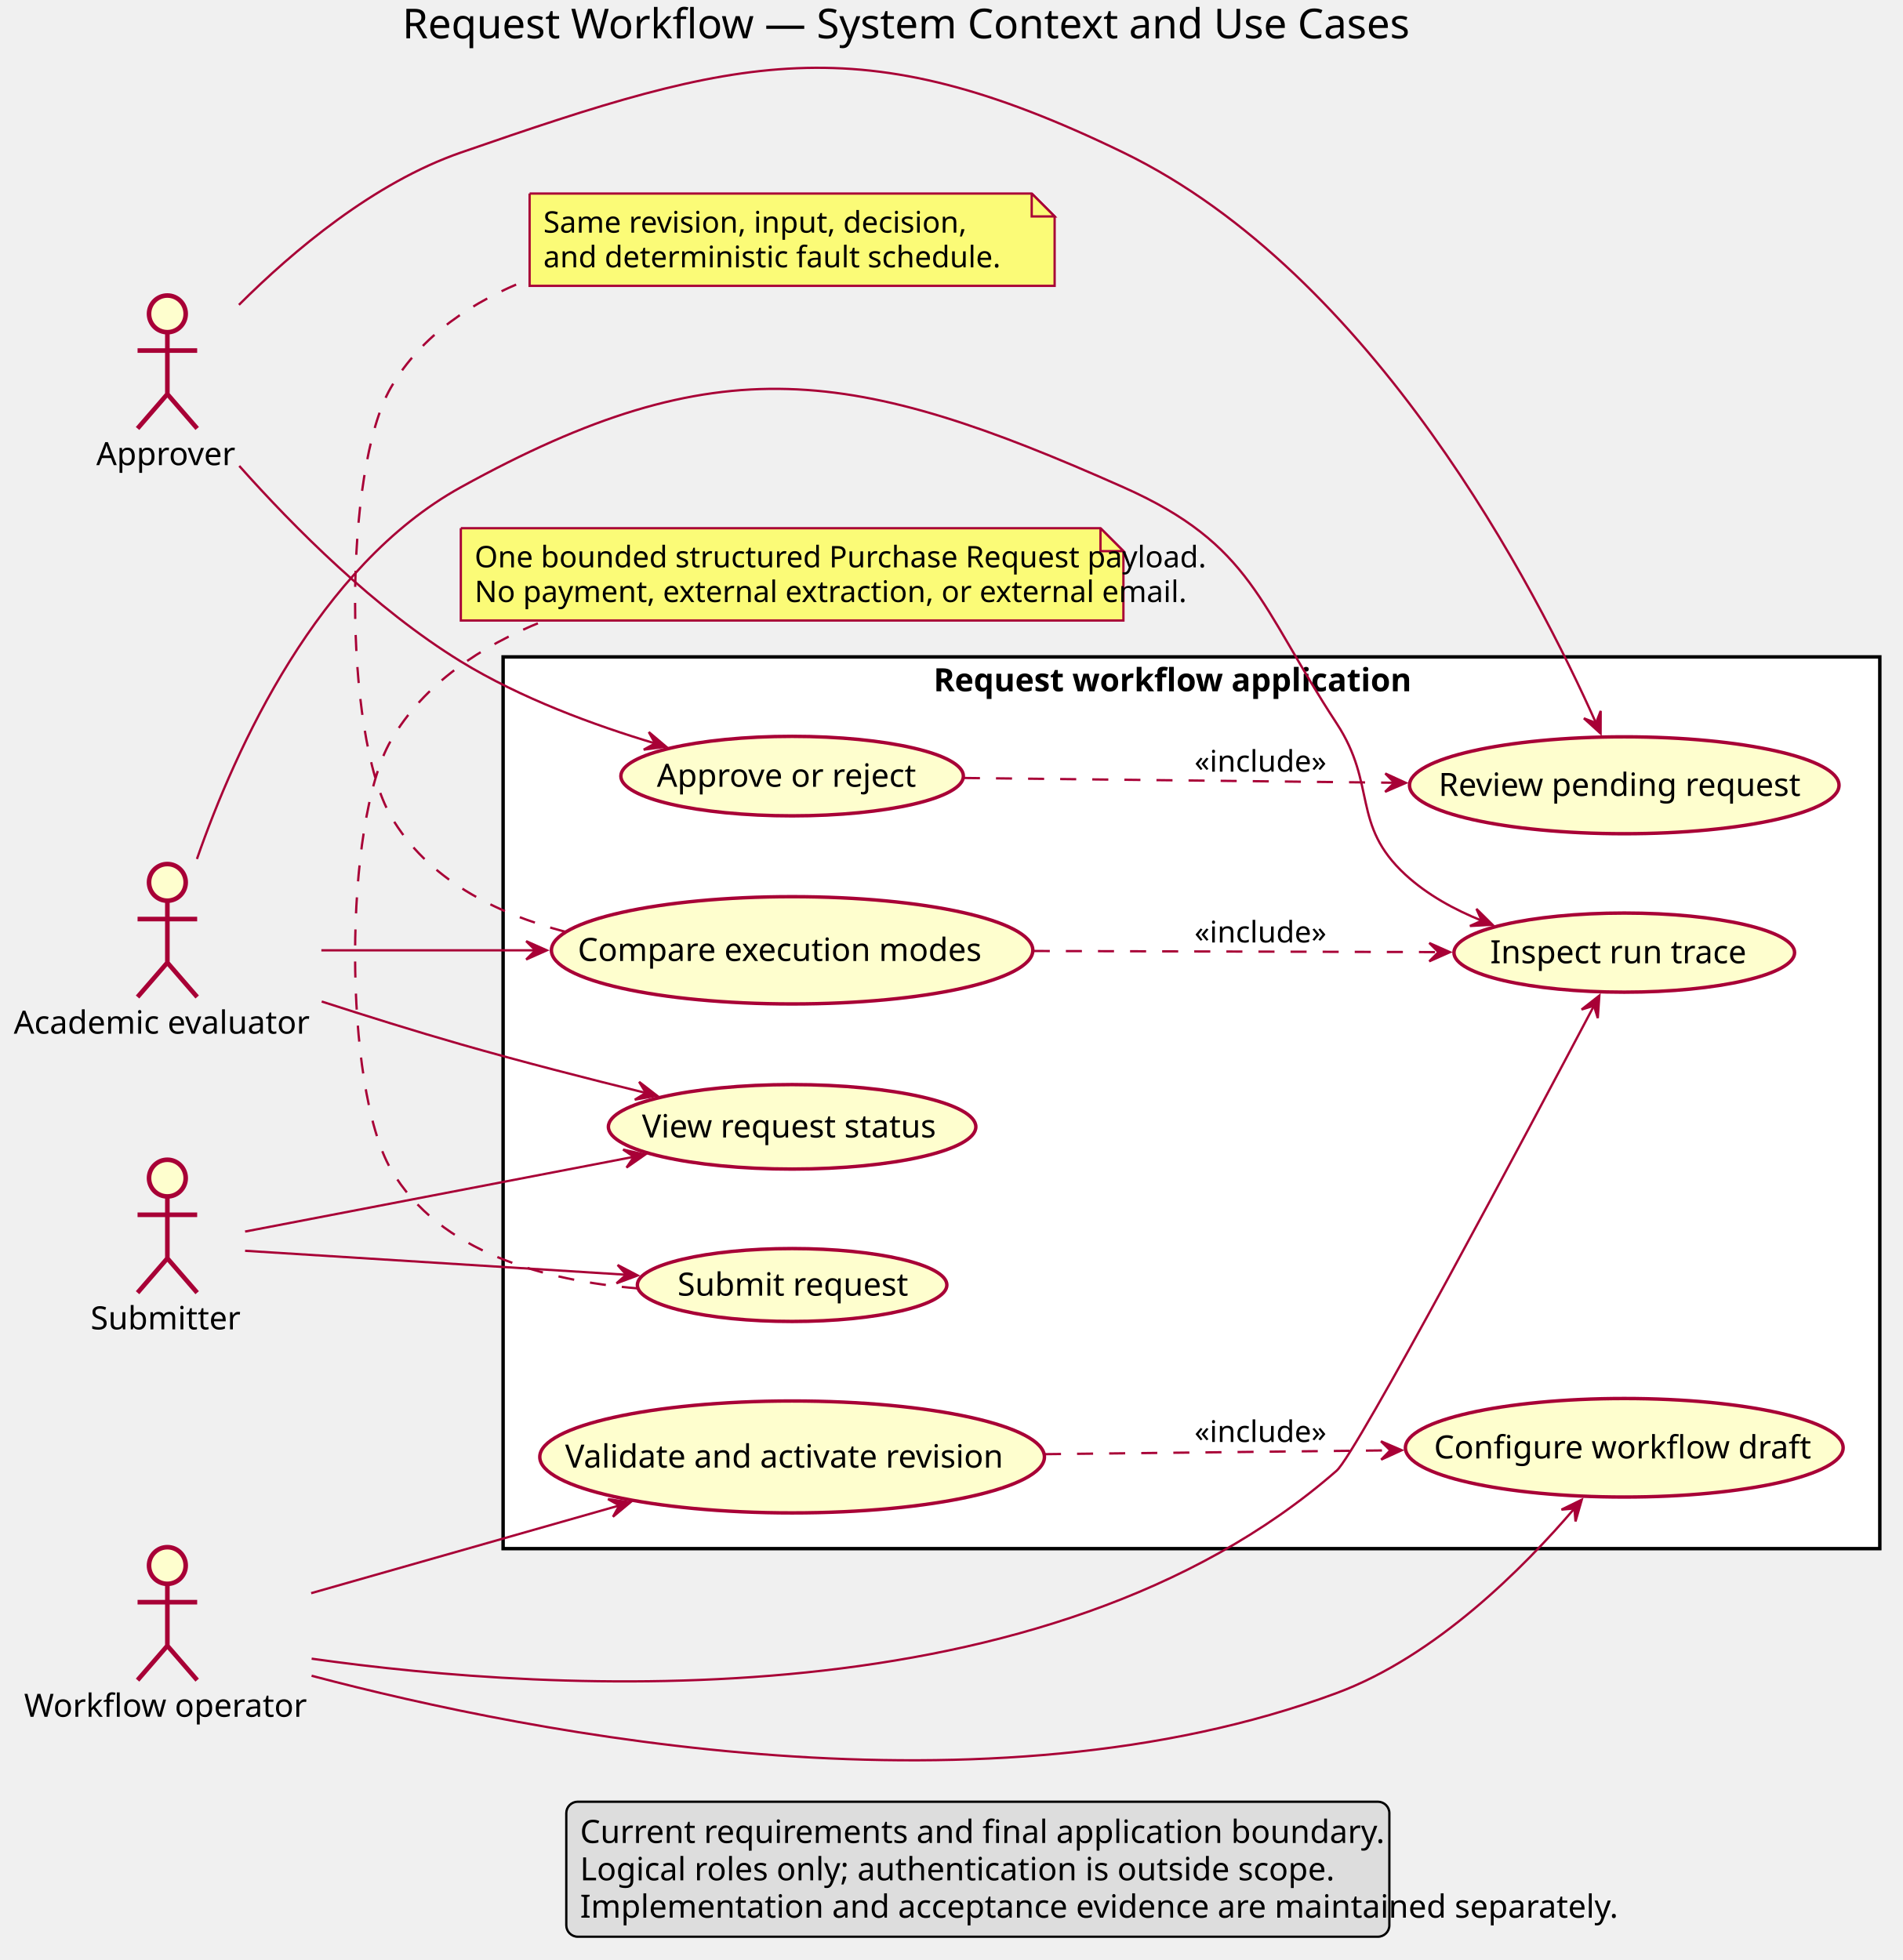
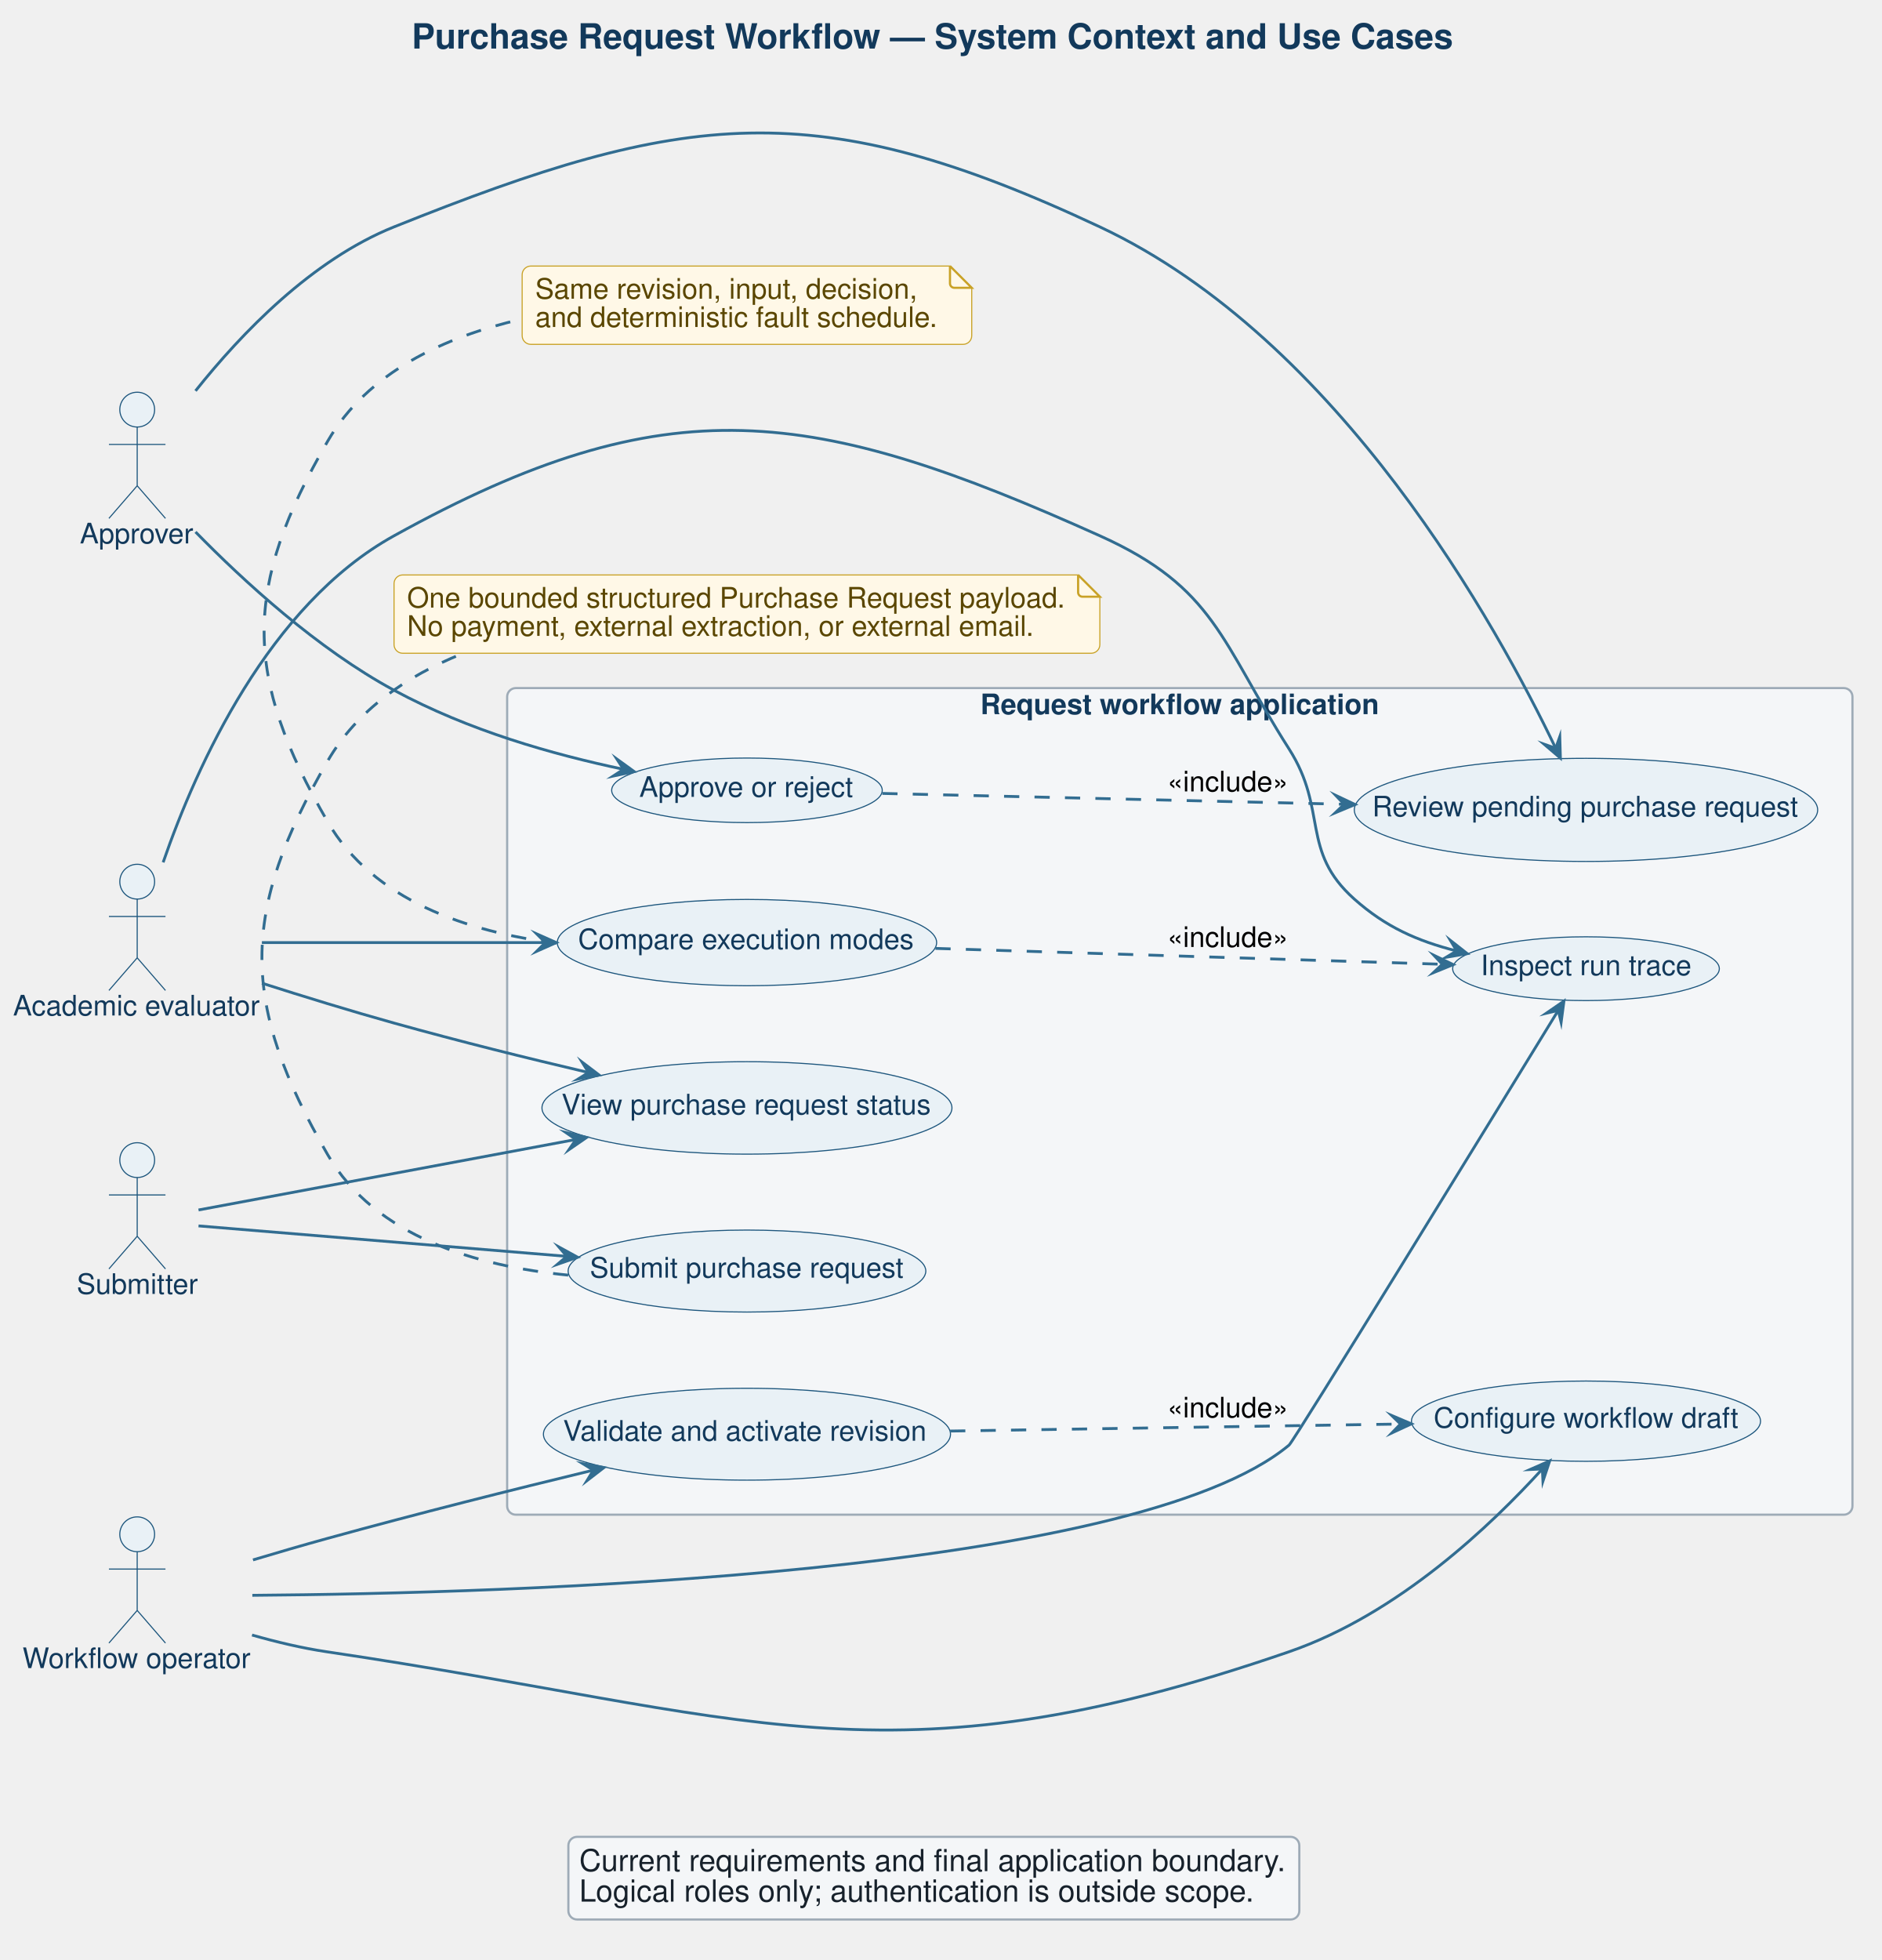
- <svg xmlns="http://www.w3.org/2000/svg" contentScriptType="application/ecmascript" contentStyleType="text/css" height="855px" preserveAspectRatio="none" style="width:830px;height:855px;" version="1.1" viewBox="0 0 830 855" width="830px" zoomAndPan="magnify">
+ <svg xmlns="http://www.w3.org/2000/svg" contentStyleType="text/css" data-diagram-type="DESCRIPTION" height="901px" preserveAspectRatio="none" style="width:865px;height:901px;background:#FFFFFF;" version="1.1" viewBox="0 0 865 901" width="865px" zoomAndPan="magnify">
  <defs />
  <g>
-     <text fill="#000000" font-family="sans-serif" font-size="18" lengthAdjust="spacingAndGlyphs" textLength="503" x="175.5" y="16.708">Request Workflow — System Context and Use Cases</text>
-     <rect fill="#FFFFFF" height="389" style="stroke: #000000; stroke-width: 1.5;" width="600.48" x="219.44" y="286.553" />
-     <text fill="#000000" font-family="sans-serif" font-size="14" font-weight="bold" lengthAdjust="spacingAndGlyphs" textLength="225" x="407.18" y="301.548">Request workflow application</text>
-     <ellipse cx="345.498" cy="560.553" fill="#FEFECE" rx="67.498" ry="15.899" style="stroke: #A80036; stroke-width: 1.5;" />
-     <text fill="#000000" font-family="sans-serif" font-size="14" lengthAdjust="spacingAndGlyphs" textLength="100" x="295.498" y="565.201">Submit request</text>
-     <ellipse cx="345.497" cy="491.551" fill="#FEFECE" rx="80.137" ry="18.427" style="stroke: #A80036; stroke-width: 1.5;" />
-     <text fill="#000000" font-family="sans-serif" font-size="14" lengthAdjust="spacingAndGlyphs" textLength="131" x="279.997" y="496.199">View request status</text>
-     <ellipse cx="708.459" cy="342.557" fill="#FEFECE" rx="93.669" ry="21.134" style="stroke: #A80036; stroke-width: 1.5;" />
-     <text fill="#000000" font-family="sans-serif" font-size="14" lengthAdjust="spacingAndGlyphs" textLength="162" x="627.459" y="347.205">Review pending request</text>
-     <ellipse cx="345.5" cy="338.553" fill="#FEFECE" rx="74.7" ry="17.34" style="stroke: #A80036; stroke-width: 1.5;" />
-     <text fill="#000000" font-family="sans-serif" font-size="14" lengthAdjust="spacingAndGlyphs" textLength="118" x="286.5" y="343.202">Approve or reject</text>
-     <ellipse cx="708.46" cy="631.555" fill="#FEFECE" rx="95.46" ry="21.492" style="stroke: #A80036; stroke-width: 1.5;" />
-     <text fill="#000000" font-family="sans-serif" font-size="14" lengthAdjust="spacingAndGlyphs" textLength="166" x="625.46" y="636.204">Configure workflow draft</text>
-     <ellipse cx="345.496" cy="635.554" fill="#FEFECE" rx="110.056" ry="24.411" style="stroke: #A80036; stroke-width: 1.5;" />
-     <text fill="#000000" font-family="sans-serif" font-size="14" lengthAdjust="spacingAndGlyphs" textLength="198" x="246.496" y="640.203">Validate and activate revision</text>
-     <ellipse cx="708.459" cy="415.551" fill="#FEFECE" rx="74.289" ry="17.258" style="stroke: #A80036; stroke-width: 1.5;" />
-     <text fill="#000000" font-family="sans-serif" font-size="14" lengthAdjust="spacingAndGlyphs" textLength="117" x="649.959" y="420.199">Inspect run trace</text>
-     <ellipse cx="345.501" cy="414.551" fill="#FEFECE" rx="104.991" ry="23.398" style="stroke: #A80036; stroke-width: 1.5;" />
-     <text fill="#000000" font-family="sans-serif" font-size="14" lengthAdjust="spacingAndGlyphs" textLength="187" x="252.001" y="419.2">Compare execution modes</text>
-     <ellipse cx="73" cy="513.913" fill="#FEFECE" rx="8" ry="8" style="stroke: #A80036; stroke-width: 2.0;" />
-     <path d="M73,521.913 L73,548.913 M60,529.913 L86,529.913 M73,548.913 L60,563.913 M73,548.913 L86,563.913 " fill="none" style="stroke: #A80036; stroke-width: 2.0;" />
-     <text fill="#000000" font-family="sans-serif" font-size="14" lengthAdjust="spacingAndGlyphs" textLength="67" x="39.5" y="579.908">Submitter</text>
-     <ellipse cx="73" cy="136.913" fill="#FEFECE" rx="8" ry="8" style="stroke: #A80036; stroke-width: 2.0;" />
-     <path d="M73,144.913 L73,171.913 M60,152.913 L86,152.913 M73,171.913 L60,186.913 M73,171.913 L86,186.913 " fill="none" style="stroke: #A80036; stroke-width: 2.0;" />
-     <text fill="#000000" font-family="sans-serif" font-size="14" lengthAdjust="spacingAndGlyphs" textLength="62" x="42" y="202.908">Approver</text>
-     <ellipse cx="73" cy="682.913" fill="#FEFECE" rx="8" ry="8" style="stroke: #A80036; stroke-width: 2.0;" />
-     <path d="M73,690.913 L73,717.913 M60,698.913 L86,698.913 M73,717.913 L60,732.913 M73,717.913 L86,732.913 " fill="none" style="stroke: #A80036; stroke-width: 2.0;" />
-     <text fill="#000000" font-family="sans-serif" font-size="14" lengthAdjust="spacingAndGlyphs" textLength="125" x="10.5" y="748.908">Workflow operator</text>
-     <ellipse cx="73" cy="384.913" fill="#FEFECE" rx="8" ry="8" style="stroke: #A80036; stroke-width: 2.0;" />
-     <path d="M73,392.913 L73,419.913 M60,400.913 L86,400.913 M73,419.913 L60,434.913 M73,419.913 L86,434.913 " fill="none" style="stroke: #A80036; stroke-width: 2.0;" />
-     <text fill="#000000" font-family="sans-serif" font-size="14" lengthAdjust="spacingAndGlyphs" textLength="134" x="6" y="450.908">Academic evaluator</text>
-     <path d="M201,230.423 L201,270.689 L490,270.689 L490,240.423 L480,230.423 L201,230.423 " fill="#FBFB77" style="stroke: #A80036; stroke-width: 1.0;" />
-     <path d="M480,230.423 L480,240.423 L490,240.423 L480,230.423 " fill="#FBFB77" style="stroke: #A80036; stroke-width: 1.0;" />
-     <text fill="#000000" font-family="sans-serif" font-size="13" lengthAdjust="spacingAndGlyphs" textLength="268" x="207" y="247.49">One bounded structured Purchase Request payload.</text>
-     <text fill="#000000" font-family="sans-serif" font-size="13" lengthAdjust="spacingAndGlyphs" textLength="234" x="207" y="262.623">No payment, external extraction, or external email.</text>
-     <path d="M231,84.423 L231,124.689 L460,124.689 L460,94.423 L450,84.423 L231,84.423 " fill="#FBFB77" style="stroke: #A80036; stroke-width: 1.0;" />
-     <path d="M450,84.423 L450,94.423 L460,94.423 L450,84.423 " fill="#FBFB77" style="stroke: #A80036; stroke-width: 1.0;" />
-     <text fill="#000000" font-family="sans-serif" font-size="13" lengthAdjust="spacingAndGlyphs" textLength="195" x="237" y="101.49">Same revision, input, decision,</text>
-     <text fill="#000000" font-family="sans-serif" font-size="13" lengthAdjust="spacingAndGlyphs" textLength="208" x="237" y="116.623">and deterministic fault schedule.</text>
-     <path d="M106.9,545.623 C147.96,548.203 219.34,552.693 273.17,556.073 " fill="none" id="Submitter-Submit" style="stroke: #A80036; stroke-width: 1.0;" />
-     <polygon fill="#A80036" points="278.13,556.383,269.399,551.826,273.14,556.069,268.897,559.811,278.13,556.383" style="stroke: #A80036; stroke-width: 1.0;" />
-     <path d="M106.9,537.233 C148.86,529.163 222.47,515.013 276.67,504.593 " fill="none" id="Submitter-Status" style="stroke: #A80036; stroke-width: 1.0;" />
-     <polygon fill="#A80036" points="281.36,503.693,271.766,501.466,276.45,504.638,273.278,509.322,281.36,503.693" style="stroke: #A80036; stroke-width: 1.0;" />
-     <path d="M104.22,132.983 C127.9,109.353 163.08,79.693 201,66.553 C322.37,24.513 374.44,10.483 490,66.553 C599.31,119.593 670.15,257.153 696.23,315.623 " fill="none" id="Approver-Review" style="stroke: #A80036; stroke-width: 1.0;" />
-     <polygon fill="#A80036" points="698.14,319.973,698.172,310.124,696.124,315.398,690.851,313.35,698.14,319.973" style="stroke: #A80036; stroke-width: 1.0;" />
-     <path d="M104.36,203.243 C128.23,230.053 163.6,265.613 201,288.553 C227.03,304.523 258.85,316.273 285.92,324.353 " fill="none" id="Approver-Decide" style="stroke: #A80036; stroke-width: 1.0;" />
-     <polygon fill="#A80036" points="290.52,325.703,283,319.343,285.72,324.303,280.76,327.023,290.52,325.703" style="stroke: #A80036; stroke-width: 1.0;" />
-     <path d="M135.91,731.003 C234.18,756.963 430.35,795.153 583,738.553 C626.26,722.513 664.59,683.963 686.92,657.793 " fill="none" id="Operator-Configure" style="stroke: #A80036; stroke-width: 1.0;" />
-     <polygon fill="#A80036" points="689.92,654.213,681.07,658.534,686.705,658.043,687.197,663.678,689.92,654.213" style="stroke: #A80036; stroke-width: 1.0;" />
-     <path d="M135.72,694.983 C175.7,683.603 227.99,668.723 270.24,656.693 " fill="none" id="Operator-Activate" style="stroke: #A80036; stroke-width: 1.0;" />
-     <polygon fill="#A80036" points="274.94,655.353,265.192,653.945,270.128,656.71,267.363,661.645,274.94,655.353" style="stroke: #A80036; stroke-width: 1.0;" />
-     <path d="M135.93,723.553 C241.4,738.493 456.71,751.953 583,641.553 C591.62,634.023 665.87,494.343 695.41,438.423 " fill="none" id="Operator-Trace" style="stroke: #A80036; stroke-width: 1.0;" />
-     <polygon fill="#A80036" points="697.59,434.303,689.837,440.378,695.246,438.72,696.904,444.128,697.59,434.303" style="stroke: #A80036; stroke-width: 1.0;" />
-     <path d="M140.32,436.883 C159.79,443.193 181.18,449.873 201,455.553 C227.29,463.093 256.54,470.583 281.73,476.773 " fill="none" id="Evaluator-Status" style="stroke: #A80036; stroke-width: 1.0;" />
-     <polygon fill="#A80036" points="286.57,477.953,278.775,471.933,281.713,476.767,276.878,479.705,286.57,477.953" style="stroke: #A80036; stroke-width: 1.0;" />
-     <path d="M85.9,374.713 C102.74,326.353 138.64,247.013 201,212.553 C313.43,150.443 372.62,160.393 490,212.553 C546.36,237.603 549.17,263.983 583,315.553 C600.67,342.503 589.31,359.713 613,381.553 C622.47,390.293 634.35,396.813 646.45,401.673 " fill="none" id="Evaluator-Trace" style="stroke: #A80036; stroke-width: 1.0;" />
-     <polygon fill="#A80036" points="650.98,403.393,643.983,396.462,646.305,401.62,641.146,403.942,650.98,403.393" style="stroke: #A80036; stroke-width: 1.0;" />
-     <path d="M140.17,414.553 C168.33,414.553 201.94,414.553 233.69,414.553 " fill="none" id="Evaluator-Compare" style="stroke: #A80036; stroke-width: 1.0;" />
-     <polygon fill="#A80036" points="238.5,414.553,229.5,410.553,233.5,414.553,229.5,418.553,238.5,414.553" style="stroke: #A80036; stroke-width: 1.0;" />
-     <path d="M420.42,339.373 C474.65,339.973 548.87,340.803 608.26,341.453 " fill="none" id="Decide-Review" style="stroke: #A80036; stroke-width: 1.0; stroke-dasharray: 7.0,7.0;" />
-     <polygon fill="#A80036" points="613.18,341.513,604.226,337.411,608.18,341.456,604.135,345.41,613.18,341.513" style="stroke: #A80036; stroke-width: 1.0;" />
-     <text fill="#000000" font-family="sans-serif" font-size="13" lengthAdjust="spacingAndGlyphs" textLength="61" x="521" y="336.62">«include»</text>
-     <path d="M455.78,634.343 C503.74,633.813 559.68,633.193 606.63,632.673 " fill="none" id="Activate-Configure" style="stroke: #A80036; stroke-width: 1.0; stroke-dasharray: 7.0,7.0;" />
-     <polygon fill="#A80036" points="611.39,632.623,602.345,628.726,606.39,632.68,602.436,636.726,611.39,632.623" style="stroke: #A80036; stroke-width: 1.0;" />
-     <text fill="#000000" font-family="sans-serif" font-size="13" lengthAdjust="spacingAndGlyphs" textLength="61" x="521" y="629.03">«include»</text>
-     <path d="M450.9,414.843 C507.23,415.003 575.65,415.193 627.66,415.333 " fill="none" id="Compare-Trace" style="stroke: #A80036; stroke-width: 1.0; stroke-dasharray: 7.0,7.0;" />
-     <polygon fill="#A80036" points="632.41,415.353,623.41,411.353,627.41,415.353,623.41,419.353,632.41,415.353" style="stroke: #A80036; stroke-width: 1.0;" />
-     <text fill="#000000" font-family="sans-serif" font-size="13" lengthAdjust="spacingAndGlyphs" textLength="61" x="521" y="411.12">«include»</text>
-     <path d="M278.17,562.023 C238.34,558.753 191.66,546.583 170.5,510.053 C149.67,474.093 149.67,359.013 170.5,323.053 C184.92,298.153 209.93,281.803 236.6,271.073 " fill="none" id="Submit-GMN165" style="stroke: #A80036; stroke-width: 1.0; stroke-dasharray: 7.0,7.0;" />
-     <path d="M246.71,406.503 C216.17,398.463 186.39,383.503 170.5,356.053 C149.67,320.093 149.67,205.013 170.5,169.053 C183.73,146.223 206.27,131.383 230.85,121.773 " fill="none" id="Compare-GMN168" style="stroke: #A80036; stroke-width: 1.0; stroke-dasharray: 7.0,7.0;" />
-     <rect fill="#DDDDDD" height="58.891" rx="5" ry="5" style="stroke: #000000; stroke-width: 1.0;" width="359" x="247" y="785.953" />
-     <text fill="#000000" font-family="sans-serif" font-size="14" lengthAdjust="spacingAndGlyphs" textLength="335" x="253" y="803.948">Current requirements and final application boundary.</text>
-     <text fill="#000000" font-family="sans-serif" font-size="14" lengthAdjust="spacingAndGlyphs" textLength="347" x="253" y="820.245">Logical roles only; authentication is outside scope.</text>
-     <text fill="#000000" font-family="sans-serif" font-size="14" lengthAdjust="spacingAndGlyphs" textLength="347" x="253" y="836.542">Implementation and acceptance evidence are maintained separately.</text>
+     <g class="title" data-source-line="1">
+       <text fill="#12395B" font-family="Helvetica" font-size="16" font-weight="700" lengthAdjust="spacing" textLength="480.141" x="189.3" y="22.32">Purchase Request Workflow — System Context and Use Cases</text>
+     </g>
+     <g class="cluster" data-qualified-name="Request workflow application" data-source-line="44" id="ent0005">
+       <rect fill="#F4F6F8" height="380" rx="4" ry="4" style="stroke:#9EABB7;stroke-width:1;" width="618.56" x="233.18" y="316.3" />
+       <text fill="#12395B" font-family="Helvetica" font-size="13" font-weight="700" lengthAdjust="spacing" textLength="183.466" x="450.727" y="328.31">Request workflow application</text>
+     </g>
+     <g class="entity" data-qualified-name="Request workflow application.Submit" data-source-line="45" id="ent0006">
+       <ellipse cx="343.444" cy="584.297" fill="#E9F1F6" rx="82.234" ry="18.847" style="stroke:#1D567D;stroke-width:0.5;" />
+       <text fill="#12395B" font-family="Helvetica" font-size="13" lengthAdjust="spacing" textLength="144.523" x="271.182" y="587.297">Submit purchase request</text>
+     </g>
+     <g class="entity" data-qualified-name="Request workflow application.Status" data-source-line="46" id="ent0007">
+       <ellipse cx="343.442" cy="509.3" fill="#E9F1F6" rx="94.252" ry="21.25" style="stroke:#1D567D;stroke-width:0.5;" />
+       <text fill="#12395B" font-family="Helvetica" font-size="13" lengthAdjust="spacing" textLength="170.536" x="258.174" y="512.3">View purchase request status</text>
+     </g>
+     <g class="entity" data-qualified-name="Request workflow application.Review" data-source-line="47" id="ent0008">
+       <ellipse cx="729.218" cy="372.304" fill="#E9F1F6" rx="106.518" ry="23.704" style="stroke:#1D567D;stroke-width:0.5;" />
+       <text fill="#12395B" font-family="Helvetica" font-size="13" lengthAdjust="spacing" textLength="196.568" x="630.934" y="375.304">Review pending purchase request</text>
+     </g>
+     <g class="entity" data-qualified-name="Request workflow application.Decide" data-source-line="48" id="ent0009">
+       <ellipse cx="343.442" cy="363.302" fill="#E9F1F6" rx="62.212" ry="14.842" style="stroke:#1D567D;stroke-width:0.5;" />
+       <text fill="#12395B" font-family="Helvetica" font-size="13" lengthAdjust="spacing" textLength="98.992" x="293.946" y="366.302">Approve or reject</text>
+     </g>
+     <g class="entity" data-qualified-name="Request workflow application.Configure" data-source-line="49" id="ent0010">
+       <ellipse cx="729.223" cy="653.301" fill="#E9F1F6" rx="80.253" ry="18.451" style="stroke:#1D567D;stroke-width:0.5;" />
+       <text fill="#12395B" font-family="Helvetica" font-size="13" lengthAdjust="spacing" textLength="140.169" x="659.139" y="656.301">Configure workflow draft</text>
+     </g>
+     <g class="entity" data-qualified-name="Request workflow application.Activate" data-source-line="50" id="ent0011">
+       <ellipse cx="343.442" cy="659.296" fill="#E9F1F6" rx="93.582" ry="21.116" style="stroke:#1D567D;stroke-width:0.5;" />
+       <text fill="#12395B" font-family="Helvetica" font-size="13" lengthAdjust="spacing" textLength="169.102" x="258.891" y="662.296">Validate and activate revision</text>
+     </g>
+     <g class="entity" data-qualified-name="Request workflow application.Trace" data-source-line="51" id="ent0012">
+       <ellipse cx="729.221" cy="445.302" fill="#E9F1F6" rx="61.311" ry="14.662" style="stroke:#1D567D;stroke-width:0.5;" />
+       <text fill="#12395B" font-family="Helvetica" font-size="13" lengthAdjust="spacing" textLength="96.827" x="680.807" y="448.302">Inspect run trace</text>
+     </g>
+     <g class="entity" data-qualified-name="Request workflow application.Compare" data-source-line="52" id="ent0013">
+       <ellipse cx="343.444" cy="433.301" fill="#E9F1F6" rx="87.204" ry="19.841" style="stroke:#1D567D;stroke-width:0.5;" />
+       <text fill="#12395B" font-family="Helvetica" font-size="13" lengthAdjust="spacing" textLength="155.359" x="265.765" y="436.301">Compare execution modes</text>
+     </g>
+     <g class="entity" data-qualified-name="Submitter" data-source-line="39" id="ent0001">
+       <ellipse cx="63.085" cy="533.3" fill="#E9F1F6" rx="8" ry="8" style="stroke:#1D567D;stroke-width:0.5;" />
+       <path d="M63.085,541.3 L63.085,568.3 M50.085,549.3 L76.085,549.3 M63.085,568.3 L50.085,583.3 M63.085,568.3 L76.085,583.3" fill="none" style="stroke:#1D567D;stroke-width:0.5;" />
+       <text fill="#12395B" font-family="Helvetica" font-size="13" lengthAdjust="spacing" textLength="55.631" x="35.27" y="594.81">Submitter</text>
+     </g>
+     <g class="entity" data-qualified-name="Approver" data-source-line="40" id="ent0002">
+       <ellipse cx="63.084" cy="188.3" fill="#E9F1F6" rx="8" ry="8" style="stroke:#1D567D;stroke-width:0.5;" />
+       <path d="M63.084,196.3 L63.084,223.3 M50.084,204.3 L76.085,204.3 M63.084,223.3 L50.084,238.3 M63.084,223.3 L76.085,238.3" fill="none" style="stroke:#1D567D;stroke-width:0.5;" />
+       <text fill="#12395B" font-family="Helvetica" font-size="13" lengthAdjust="spacing" textLength="52.749" x="36.71" y="249.81">Approver</text>
+     </g>
+     <g class="entity" data-qualified-name="Operator" data-source-line="41" id="ent0003">
+       <ellipse cx="63.08" cy="705.3" fill="#E9F1F6" rx="8" ry="8" style="stroke:#1D567D;stroke-width:0.5;" />
+       <path d="M63.08,713.3 L63.08,740.3 M50.08,721.3 L76.079,721.3 M63.08,740.3 L50.08,755.3 M63.08,740.3 L76.079,755.3" fill="none" style="stroke:#1D567D;stroke-width:0.5;" />
+       <text fill="#12395B" font-family="Helvetica" font-size="13" lengthAdjust="spacing" textLength="105.479" x="10.34" y="766.81">Workflow operator</text>
+     </g>
+     <g class="entity" data-qualified-name="Evaluator" data-source-line="42" id="ent0004">
+       <ellipse cx="63.084" cy="405.3" fill="#E9F1F6" rx="8" ry="8" style="stroke:#1D567D;stroke-width:0.5;" />
+       <path d="M63.084,413.3 L63.084,440.3 M50.084,421.3 L76.085,421.3 M63.084,440.3 L50.084,455.3 M63.084,440.3 L76.085,455.3" fill="none" style="stroke:#1D567D;stroke-width:0.5;" />
+       <text fill="#12395B" font-family="Helvetica" font-size="13" lengthAdjust="spacing" textLength="114.169" x="6" y="466.81">Academic evaluator</text>
+     </g>
+     <g class="entity" data-qualified-name="GMN27" data-source-line="71" id="ent0028">
+       <path d="M181.17,268.3 L181.17,296.3 A4,4 0 0 0 185.17,300.3 L501.702,300.3 A4,4 0 0 0 505.702,296.3 L505.702,274.3 L495.702,264.3 L185.17,264.3 A4,4 0 0 0 181.17,268.3" fill="#FFF8E7" style="stroke:#C9A227;stroke-width:0.5;" />
+       <path d="M495.702,264.3 L495.702,272.3 A2,2 0 0 0 497.702,274.3 L505.702,274.3 L495.702,264.3" fill="#FFF8E7" style="stroke:#C9A227;stroke-width:1;" />
+       <text fill="#5A4600" font-family="Helvetica" font-size="13" lengthAdjust="spacing" textLength="303.532" x="187.17" y="279.31">One bounded structured Purchase Request payload.</text>
+       <text fill="#5A4600" font-family="Helvetica" font-size="13" lengthAdjust="spacing" textLength="290.469" x="187.17" y="292.31">No payment, external extraction, or external email.</text>
+     </g>
+     <g class="entity" data-qualified-name="GMN30" data-source-line="76" id="ent0031">
+       <path d="M240.08,126.3 L240.08,154.3 A4,4 0 0 0 244.08,158.3 L442.793,158.3 A4,4 0 0 0 446.793,154.3 L446.793,132.3 L436.793,122.3 L244.08,122.3 A4,4 0 0 0 240.08,126.3" fill="#FFF8E7" style="stroke:#C9A227;stroke-width:0.5;" />
+       <path d="M436.793,122.3 L436.793,130.3 A2,2 0 0 0 438.793,132.3 L446.793,132.3 L436.793,122.3" fill="#FFF8E7" style="stroke:#C9A227;stroke-width:1;" />
+       <text fill="#5A4600" font-family="Helvetica" font-size="13" lengthAdjust="spacing" textLength="176.312" x="246.08" y="137.31">Same revision, input, decision,</text>
+       <text fill="#5A4600" font-family="Helvetica" font-size="13" lengthAdjust="spacing" textLength="185.713" x="246.08" y="150.31">and deterministic fault schedule.</text>
+     </g>
+     <g class="link" data-entity-1="ent0001" data-entity-2="ent0006" data-link-type="dependency" data-source-line="55" id="lnk14">
+       <path d="M91.28,563.54 C131.29,566.85 202.577,572.738 260.617,577.538" fill="none" id="Submitter-to-Submit" style="stroke:#326D91;stroke-width:1.3;" />
+       <polygon fill="#326D91" points="265.6,577.95,256.96,573.222,260.617,577.538,256.301,581.195,265.6,577.95" style="stroke:#326D91;stroke-width:1.3;stroke-linejoin:miter;stroke-miterlimit:10;" />
+     </g>
+     <g class="link" data-entity-1="ent0001" data-entity-2="ent0007" data-link-type="dependency" data-source-line="56" id="lnk15">
+       <path d="M91.28,556.22 C132.25,548.56 206.315,534.728 264.815,523.798" fill="none" id="Submitter-to-Status" style="stroke:#326D91;stroke-width:1.3;" />
+       <polygon fill="#326D91" points="269.73,522.88,260.149,520.601,264.815,523.798,261.618,528.465,269.73,522.88" style="stroke:#326D91;stroke-width:1.3;stroke-linejoin:miter;stroke-miterlimit:10;" />
+     </g>
+     <g class="link" data-entity-1="ent0002" data-entity-2="ent0008" data-link-type="dependency" data-source-line="57" id="lnk16">
+       <path d="M89.9,179.68 C111,153.17 143.45,119.43 181.17,104.3 C315.03,50.58 375.14,43 505.7,104.3 C616.28,156.21 688.74,288.551 715.29,343.971" fill="none" id="Approver-to-Review" style="stroke:#326D91;stroke-width:1.3;" />
+       <polygon fill="#326D91" points="717.45,348.48,717.169,338.635,715.29,343.971,709.954,342.091,717.45,348.48" style="stroke:#326D91;stroke-width:1.3;stroke-linejoin:miter;stroke-miterlimit:10;" />
+     </g>
+     <g class="link" data-entity-1="ent0002" data-entity-2="ent0009" data-link-type="dependency" data-source-line="58" id="lnk17">
+       <path d="M89.9,244.53 C112.08,267.2 145.97,298.3 181.17,317.3 C215.76,335.96 253.818,346.695 286.698,353.654" fill="none" id="Approver-to-Decide" style="stroke:#326D91;stroke-width:1.3;" />
+       <polygon fill="#326D91" points="291.59,354.69,283.613,348.913,286.698,353.654,281.957,356.74,291.59,354.69" style="stroke:#326D91;stroke-width:1.3;stroke-linejoin:miter;stroke-miterlimit:10;" />
+     </g>
+     <g class="link" data-entity-1="ent0003" data-entity-2="ent0010" data-link-type="dependency" data-source-line="59" id="lnk18">
+       <path d="M115.88,751.61 C127.05,754.8 138.89,757.63 150.17,759.3 C344.74,788.04 406.75,823.38 592.7,759.3 C643.25,741.88 686.003,700.686 709.163,675.266" fill="none" id="Operator-to-Configure" style="stroke:#326D91;stroke-width:1.3;" />
+       <polygon fill="#326D91" points="712.53,671.57,703.512,675.529,709.163,675.266,709.426,680.917,712.53,671.57" style="stroke:#326D91;stroke-width:1.3;stroke-linejoin:miter;stroke-miterlimit:10;" />
+     </g>
+     <g class="link" data-entity-1="ent0003" data-entity-2="ent0011" data-link-type="dependency" data-source-line="60" id="lnk19">
+       <path d="M116.32,717.08 C127.46,713.74 139.18,710.33 150.17,707.3 C192.46,695.64 235.451,684.867 272.841,675.808" fill="none" id="Operator-to-Activate" style="stroke:#326D91;stroke-width:1.3;" />
+       <polygon fill="#326D91" points="277.7,674.63,268.011,672.862,272.841,675.808,269.895,680.637,277.7,674.63" style="stroke:#326D91;stroke-width:1.3;stroke-linejoin:miter;stroke-miterlimit:10;" />
+     </g>
+     <g class="link" data-entity-1="ent0003" data-entity-2="ent0012" data-link-type="dependency" data-source-line="61" id="lnk20">
+       <path d="M116.02,733.36 C234.7,732.46 521.06,723.98 592.7,664.3 C595.01,662.37 686.417,513.473 716.466,464.463" fill="none" id="Operator-to-Trace" style="stroke:#326D91;stroke-width:1.3;" />
+       <polygon fill="#326D91" points="719.08,460.2,710.966,465.782,716.466,464.463,717.786,469.963,719.08,460.2" style="stroke:#326D91;stroke-width:1.3;stroke-linejoin:miter;stroke-miterlimit:10;" />
+     </g>
+     <g class="link" data-entity-1="ent0004" data-entity-2="ent0007" data-link-type="dependency" data-source-line="62" id="lnk21">
+       <path d="M120.43,451.96 C139.61,458.09 161.25,464.75 181.17,470.3 C211.97,478.88 241.513,486.206 270.613,493.046" fill="none" id="Evaluator-to-Status" style="stroke:#326D91;stroke-width:1.3;" />
+       <polygon fill="#326D91" points="275.48,494.19,267.634,488.237,270.613,493.046,265.803,496.024,275.48,494.19" style="stroke:#326D91;stroke-width:1.3;stroke-linejoin:miter;stroke-miterlimit:10;" />
+     </g>
+     <g class="link" data-entity-1="ent0004" data-entity-2="ent0012" data-link-type="dependency" data-source-line="63" id="lnk22">
+       <path d="M75.01,396.42 C90.49,351.66 123.53,278.21 181.17,246.3 C307.35,176.43 374.14,187.17 505.7,246.3 C558.82,270.17 561.37,295.2 592.7,344.3 C610.69,372.48 597.73,391.06 622.7,413.3 C637.07,426.09 651.573,432.542 669.773,437.152" fill="none" id="Evaluator-to-Trace" style="stroke:#326D91;stroke-width:1.3;" />
+       <polygon fill="#326D91" points="674.62,438.38,666.878,432.293,669.773,437.152,664.913,440.048,674.62,438.38" style="stroke:#326D91;stroke-width:1.3;stroke-linejoin:miter;stroke-miterlimit:10;" />
+     </g>
+     <g class="link" data-entity-1="ent0004" data-entity-2="ent0013" data-link-type="dependency" data-source-line="64" id="lnk23">
+       <path d="M120.41,433.3 C159.25,433.3 206.63,433.3 250.76,433.3" fill="none" id="Evaluator-to-Compare" style="stroke:#326D91;stroke-width:1.3;" />
+       <polygon fill="#326D91" points="255.76,433.3,246.76,429.3,250.76,433.3,246.76,437.3,255.76,433.3" style="stroke:#326D91;stroke-width:1.3;stroke-linejoin:miter;stroke-miterlimit:10;" />
+     </g>
+     <g class="link" data-entity-1="ent0009" data-entity-2="ent0008" data-link-type="dependency" data-source-line="66" id="lnk24">
+       <path d="M405.67,364.73 C464.08,366.1 548.251,368.072 618.041,369.712" fill="none" id="Decide-to-Review" style="stroke:#326D91;stroke-width:1.3;stroke-dasharray:7,7;" />
+       <polygon fill="#326D91" points="623.04,369.83,614.136,365.62,618.041,369.712,613.948,373.618,623.04,369.83" style="stroke:#326D91;stroke-width:1.3;stroke-linejoin:miter;stroke-miterlimit:10;" />
+       <text fill="#000000" font-family="Helvetica" font-size="13" lengthAdjust="spacing" textLength="55.656" x="536.7" y="363.81">«include»</text>
+     </g>
+     <g class="link" data-entity-1="ent0011" data-entity-2="ent0010" data-link-type="dependency" data-source-line="67" id="lnk25">
+       <path d="M436.85,657.85 C501.61,656.84 582.281,655.578 643.941,654.618" fill="none" id="Activate-to-Configure" style="stroke:#326D91;stroke-width:1.3;stroke-dasharray:7,7;" />
+       <polygon fill="#326D91" points="648.94,654.54,639.879,650.681,643.941,654.618,640.003,658.68,648.94,654.54" style="stroke:#326D91;stroke-width:1.3;stroke-linejoin:miter;stroke-miterlimit:10;" />
+       <text fill="#000000" font-family="Helvetica" font-size="13" lengthAdjust="spacing" textLength="55.656" x="536.7" y="651.59">«include»</text>
+     </g>
+     <g class="link" data-entity-1="ent0013" data-entity-2="ent0012" data-link-type="dependency" data-source-line="68" id="lnk26">
+       <path d="M430.09,435.97 C502.44,438.24 599.212,441.264 663.162,443.264" fill="none" id="Compare-to-Trace" style="stroke:#326D91;stroke-width:1.3;stroke-dasharray:7,7;" />
+       <polygon fill="#326D91" points="668.16,443.42,659.289,439.141,663.162,443.264,659.039,447.137,668.16,443.42" style="stroke:#326D91;stroke-width:1.3;stroke-linejoin:miter;stroke-miterlimit:10;" />
+       <text fill="#000000" font-family="Helvetica" font-size="13" lengthAdjust="spacing" textLength="55.656" x="536.7" y="435.31">«include»</text>
+     </g>
+     <g class="link" data-entity-1="ent0006" data-entity-2="ent0028" data-link-type="association" data-source-line="71" id="lnk29">
+       <path d="M261.26,586.17 C219.27,582.11 172.51,568.52 150.67,530.8 C110.35,461.18 110.35,419.41 150.67,349.8 C164.26,326.32 186.95,310.85 212.07,300.69" fill="none" id="Submit-GMN27" style="stroke:#326D91;stroke-width:1.3;stroke-dasharray:7,7;" />
+     </g>
+     <g class="link" data-entity-1="ent0013" data-entity-2="ent0031" data-link-type="association" data-source-line="76" id="lnk32">
+       <path d="M255.76,433.57 C215.28,428.42 171.61,413.96 150.67,377.8 C111.69,310.49 111.69,270.1 150.67,202.8 C169.01,171.13 204.26,154.88 239.66,146.75" fill="none" id="Compare-GMN30" style="stroke:#326D91;stroke-width:1.3;stroke-dasharray:7,7;" />
+     </g>
+     <g class="legend" data-source-line="80">
+       <rect fill="#F4F6F8" height="38" rx="4" ry="4" style="stroke:#9EABB7;stroke-width:1;" width="336.081" x="261.329" y="844.38" />
+       <text fill="#17212B" font-family="Helvetica" font-size="14" lengthAdjust="spacing" textLength="326.081" x="266.329" y="860.16">Current requirements and final application boundary.</text>
+       <text fill="#17212B" font-family="Helvetica" font-size="14" lengthAdjust="spacing" textLength="311.302" x="266.329" y="874.16">Logical roles only; authentication is outside scope.</text>
+     </g>
  </g>
</svg>
